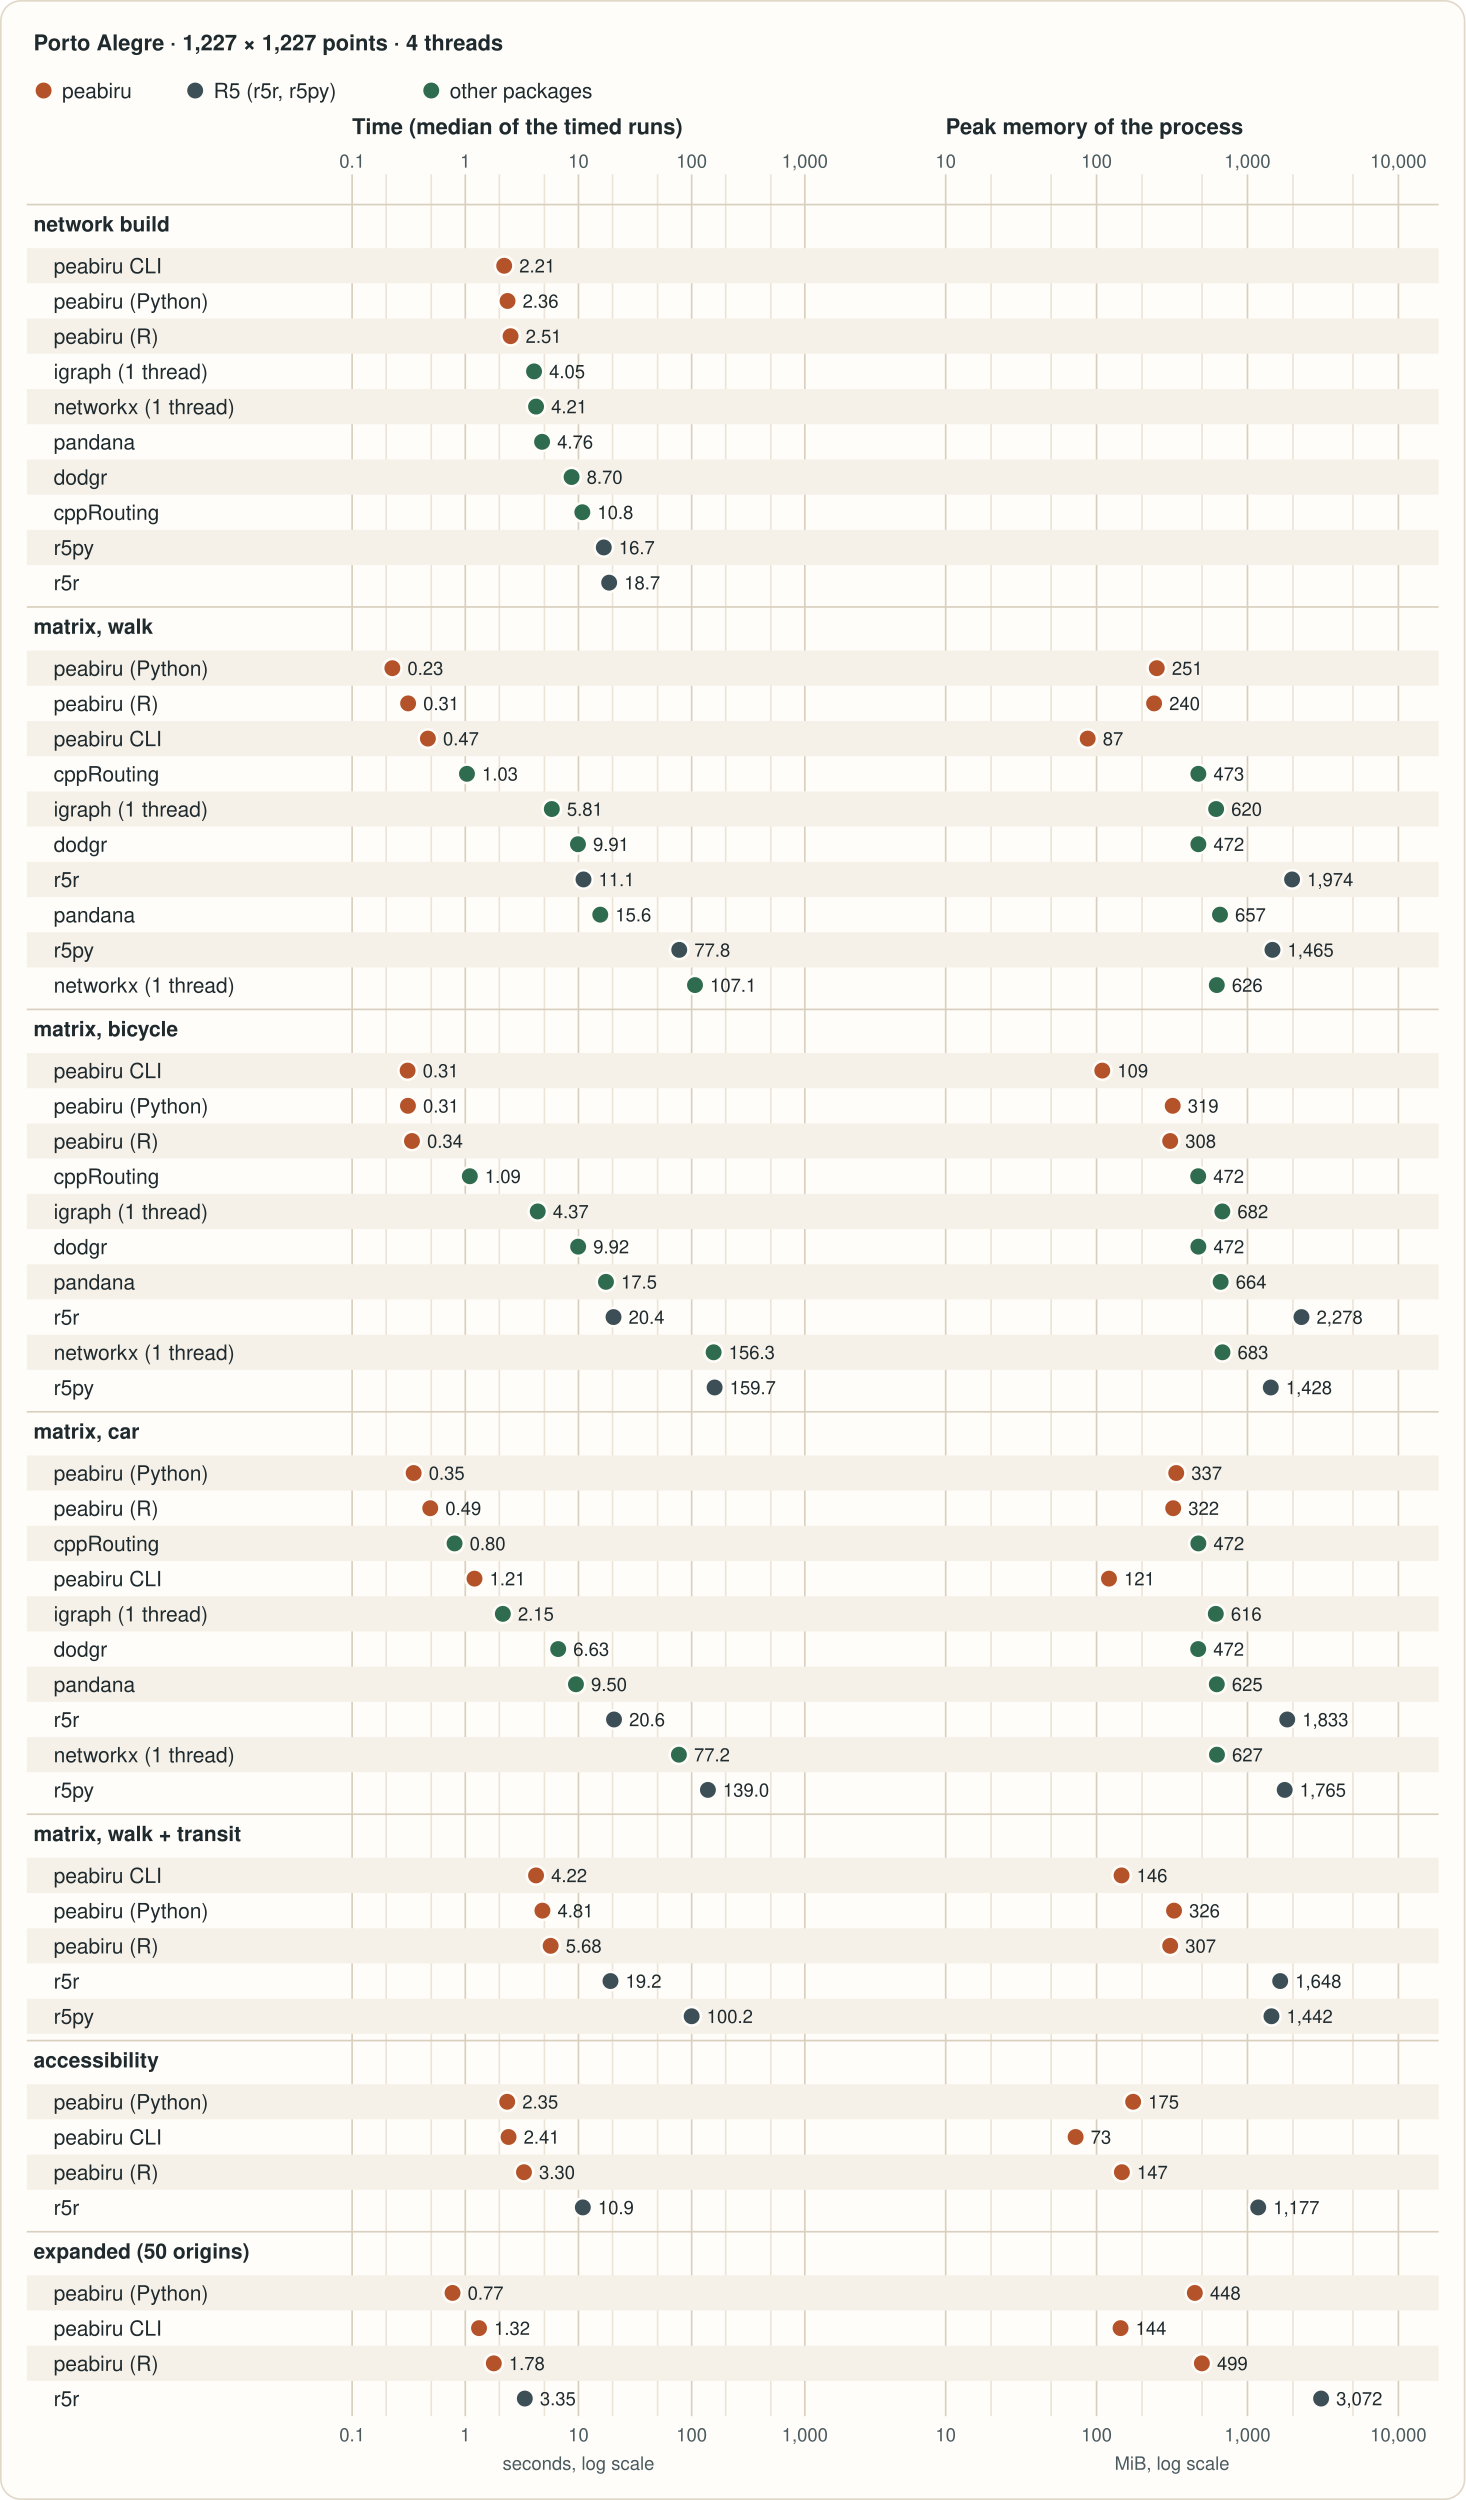
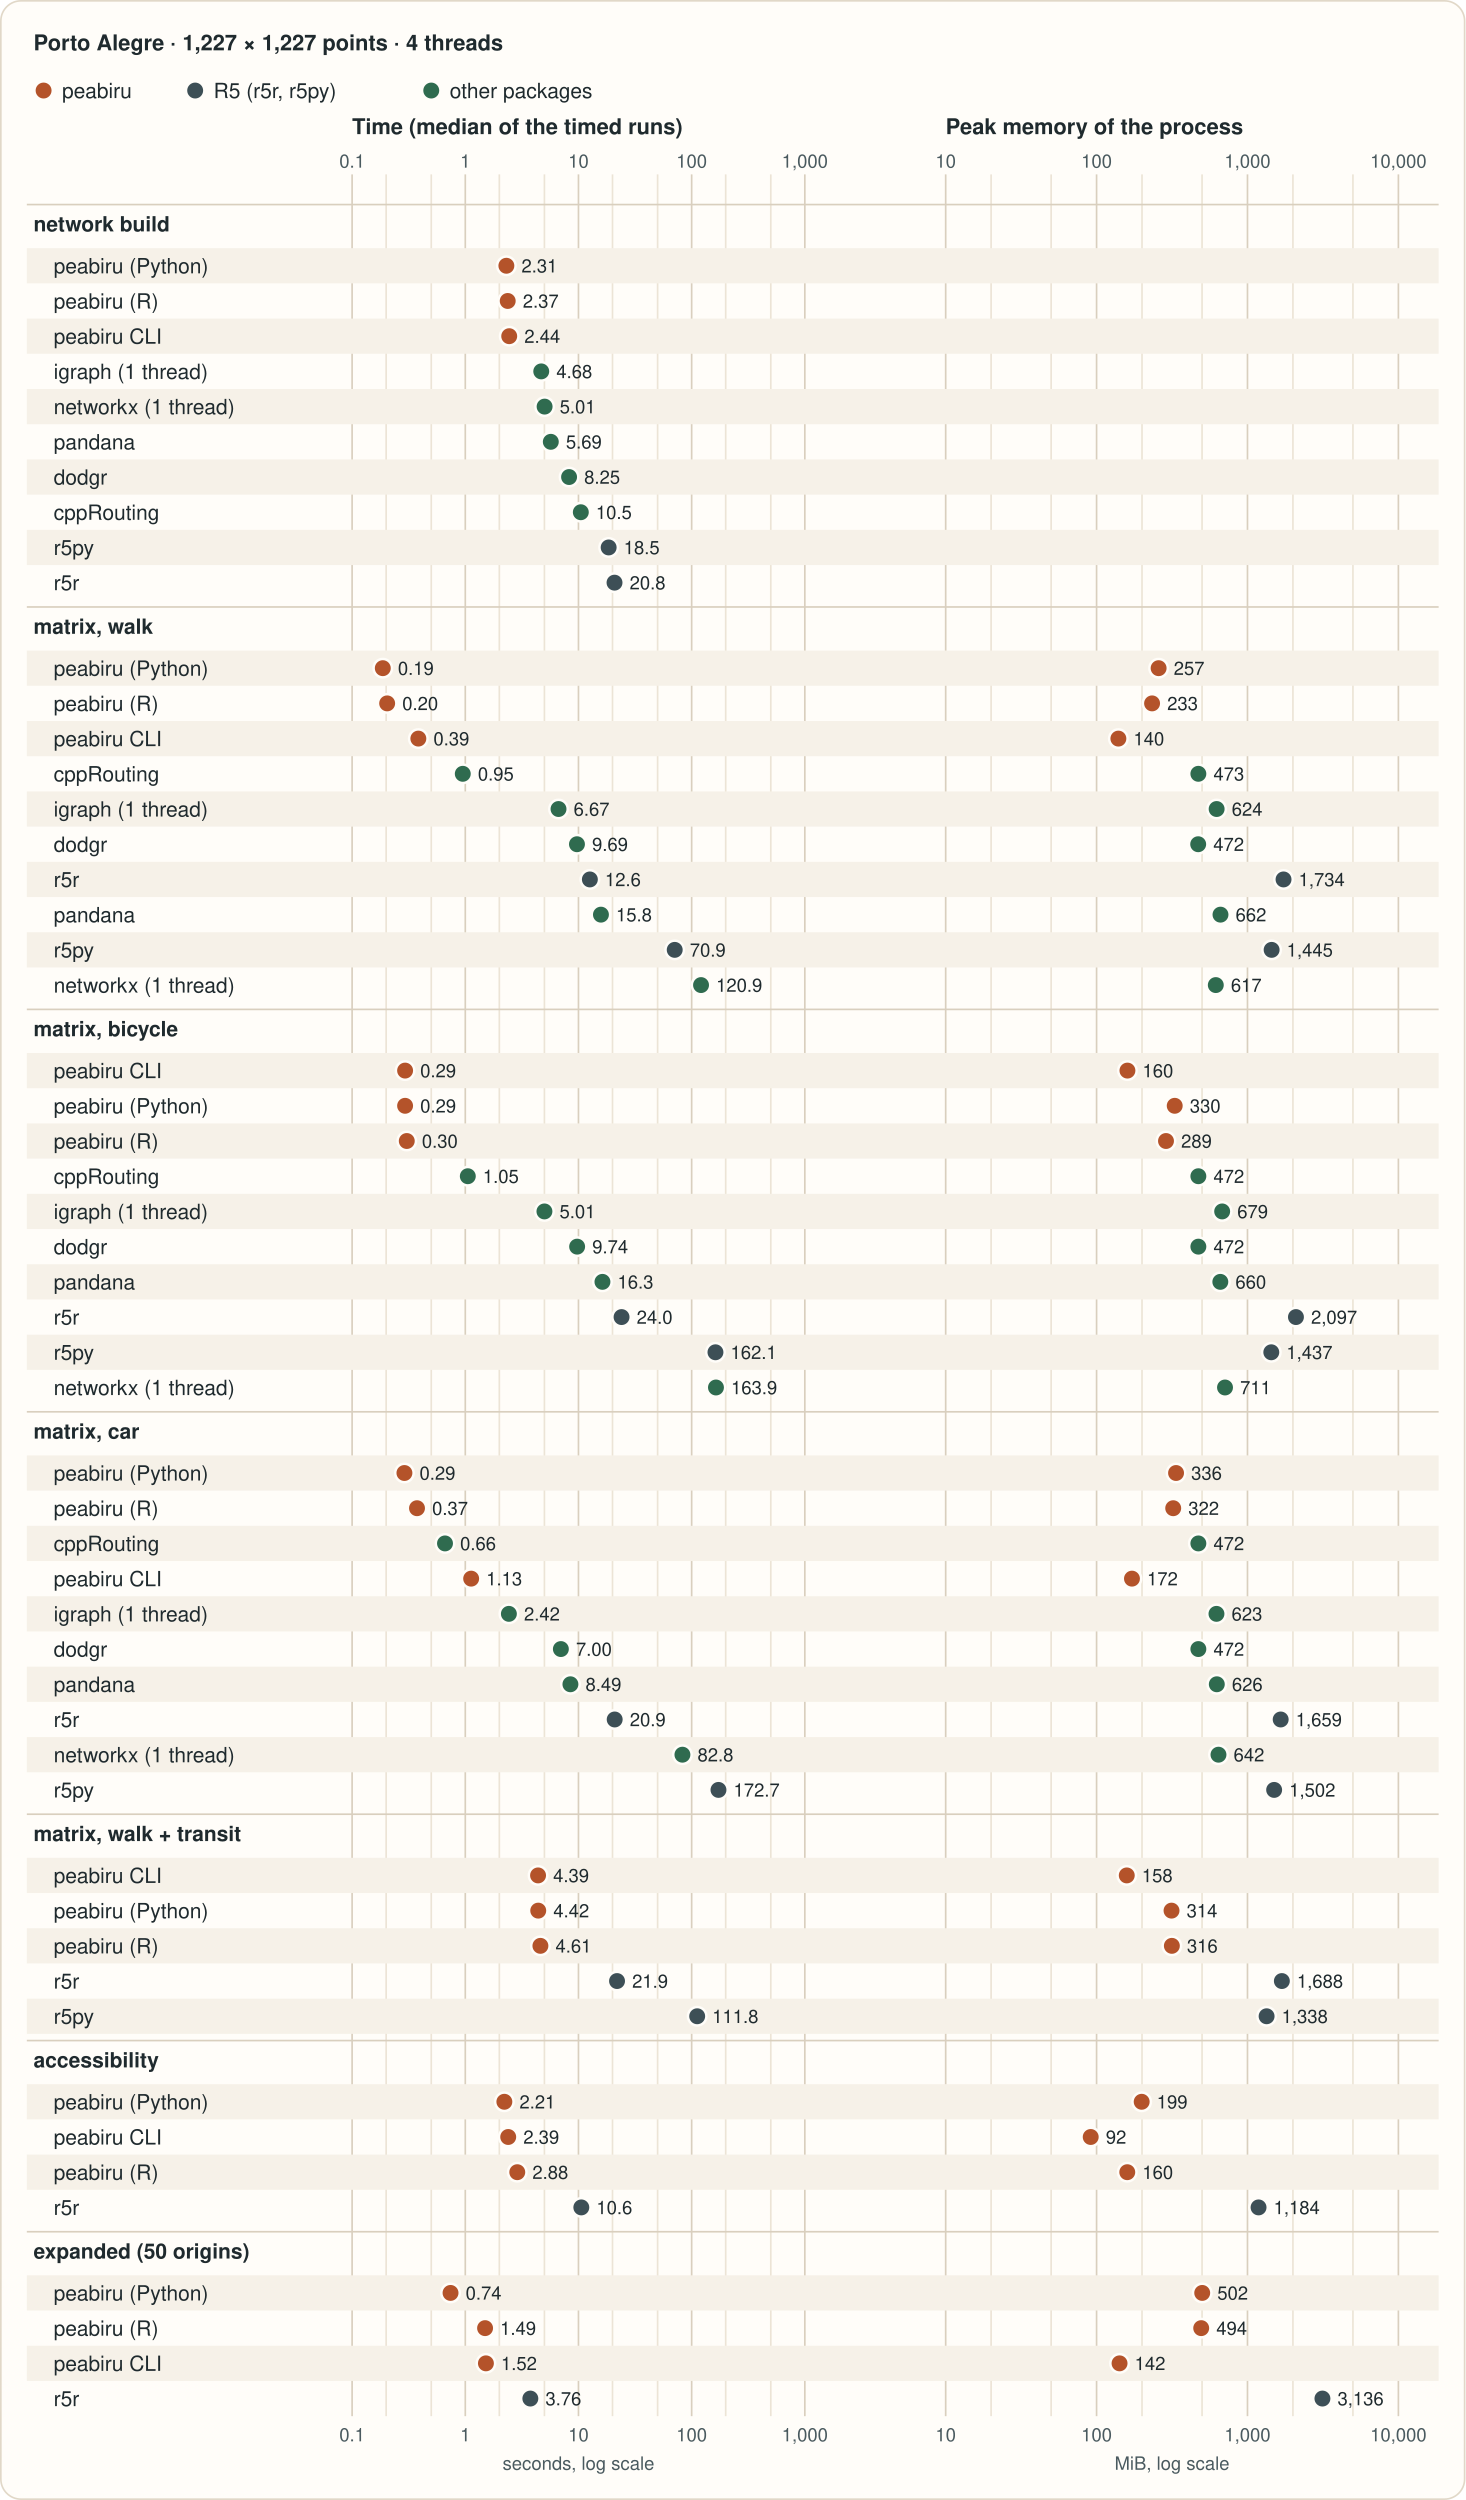
<svg xmlns="http://www.w3.org/2000/svg" viewBox="0 0 874 1491" width="874" height="1491" role="img" aria-labelledby="title desc">
  <style>
    .panel { fill: #fffdf9; stroke: #e1d8c8; }
    .t { font-family: 'Helvetica Neue', Helvetica, Arial, sans-serif; font-size: 13px; fill: #1f2a2e; }
    .s { font-size: 12.5px; }
    .xs { font-size: 11px; fill: #4a5a5f; }
    .v { fill: #1f2a2e; font-variant-numeric: tabular-nums; }
    .h { font-weight: 700; }
    .band { fill: #f6f1e8; }
    .sep { stroke: #d9cfbe; stroke-width: 1; }
    .grid { stroke: #d9cfbe; stroke-width: 1; }
    .grid2 { stroke: #ece4d6; stroke-width: 1; }
    circle { stroke: #fffdf9; stroke-width: 1.5; }
    .f-peabiru { fill: #b4532a; }
    .f-r5 { fill: #3d4f56; }
    .f-other { fill: #2f6b4f; }
    @media (prefers-color-scheme: dark) {
      .panel { fill: #1d2427; stroke: #34403f; }
      .t { fill: #ece6da; }
      .xs { fill: #a9b4b6; }
      .v { fill: #ece6da; }
      .band { fill: #222a2d; }
      .sep, .grid { stroke: #3e4a4c; }
      .grid2 { stroke: #2c3538; }
      circle { stroke: #1d2427; }
      .f-peabiru { fill: #e98a5c; }
      .f-r5 { fill: #c6d0d2; }
      .f-other { fill: #6fbf95; }
    }
  </style>
  <rect class="panel" x="0.5" y="0.5" width="873" height="1490" rx="12" />
  <text class="t h" x="20" y="30">Porto Alegre · 1,227 × 1,227 points · 4 threads</text>
  <circle class="f-peabiru" cx="26" cy="54" r="5.5" />
  <text class="t s" x="37" y="58.5">peabiru</text>
  <circle class="f-r5" cx="116.4" cy="54" r="5.5" />
  <text class="t s" x="127.4" y="58.5">R5 (r5r, r5py)</text>
  <circle class="f-other" cx="257.2" cy="54" r="5.5" />
  <text class="t s" x="268.2" y="58.5">other packages</text>
  <text class="t h" x="210" y="80">Time (median of the timed runs)</text>
  <line class="grid" x1="210.0" y1="104" x2="210.0" y2="1441" />
  <text class="t xs" x="210.0" y="100" text-anchor="middle">0.1</text>
  <text class="t xs" x="210.0" y="1456" text-anchor="middle">0.1</text>
  <line class="grid2" x1="230.3" y1="104" x2="230.3" y2="1441" />
  <line class="grid2" x1="257.2" y1="104" x2="257.2" y2="1441" />
  <line class="grid" x1="277.5" y1="104" x2="277.5" y2="1441" />
  <text class="t xs" x="277.5" y="100" text-anchor="middle">1</text>
  <text class="t xs" x="277.5" y="1456" text-anchor="middle">1</text>
  <line class="grid2" x1="297.8" y1="104" x2="297.8" y2="1441" />
  <line class="grid2" x1="324.7" y1="104" x2="324.7" y2="1441" />
  <line class="grid" x1="345.0" y1="104" x2="345.0" y2="1441" />
  <text class="t xs" x="345.0" y="100" text-anchor="middle">10</text>
  <text class="t xs" x="345.0" y="1456" text-anchor="middle">10</text>
  <line class="grid2" x1="365.3" y1="104" x2="365.3" y2="1441" />
  <line class="grid2" x1="392.2" y1="104" x2="392.2" y2="1441" />
  <line class="grid" x1="412.5" y1="104" x2="412.5" y2="1441" />
  <text class="t xs" x="412.5" y="100" text-anchor="middle">100</text>
  <text class="t xs" x="412.5" y="1456" text-anchor="middle">100</text>
  <line class="grid2" x1="432.8" y1="104" x2="432.8" y2="1441" />
  <line class="grid2" x1="459.7" y1="104" x2="459.7" y2="1441" />
  <line class="grid" x1="480.0" y1="104" x2="480.0" y2="1441" />
  <text class="t xs" x="480.0" y="100" text-anchor="middle">1,000</text>
  <text class="t xs" x="480.0" y="1456" text-anchor="middle">1,000</text>
  <text class="t xs" x="345.0" y="1473" text-anchor="middle">seconds, log scale</text>
  <text class="t h" x="564" y="80">Peak memory of the process</text>
  <line class="grid" x1="564.0" y1="104" x2="564.0" y2="1441" />
  <text class="t xs" x="564.0" y="100" text-anchor="middle">10</text>
  <text class="t xs" x="564.0" y="1456" text-anchor="middle">10</text>
  <line class="grid2" x1="591.1" y1="104" x2="591.1" y2="1441" />
  <line class="grid2" x1="626.9" y1="104" x2="626.9" y2="1441" />
  <line class="grid" x1="654.0" y1="104" x2="654.0" y2="1441" />
  <text class="t xs" x="654.0" y="100" text-anchor="middle">100</text>
  <text class="t xs" x="654.0" y="1456" text-anchor="middle">100</text>
  <line class="grid2" x1="681.1" y1="104" x2="681.1" y2="1441" />
  <line class="grid2" x1="716.9" y1="104" x2="716.9" y2="1441" />
  <line class="grid" x1="744.0" y1="104" x2="744.0" y2="1441" />
  <text class="t xs" x="744.0" y="100" text-anchor="middle">1,000</text>
  <text class="t xs" x="744.0" y="1456" text-anchor="middle">1,000</text>
  <line class="grid2" x1="771.1" y1="104" x2="771.1" y2="1441" />
  <line class="grid2" x1="806.9" y1="104" x2="806.9" y2="1441" />
  <line class="grid" x1="834.0" y1="104" x2="834.0" y2="1441" />
  <text class="t xs" x="834.0" y="100" text-anchor="middle">10,000</text>
  <text class="t xs" x="834.0" y="1456" text-anchor="middle">10,000</text>
  <text class="t xs" x="699.0" y="1473" text-anchor="middle">MiB, log scale</text>
  <text class="t h s" x="20" y="138">network build</text>
  <line class="sep" x1="16" y1="122" x2="858" y2="122" />
  <rect class="band" x="16" y="148" width="842" height="21" />
-   <text class="t s" x="32" y="163.0">peabiru CLI</text>
-   <circle class="f-peabiru" cx="300.7" cy="158.5" r="5.5" />
-   <text class="t xs v" x="309.7" y="162.5" text-anchor="start">2.21</text>
-   <text class="t s" x="32" y="184.0">peabiru (Python)</text>
-   <circle class="f-peabiru" cx="302.7" cy="179.5" r="5.5" />
-   <text class="t xs v" x="311.7" y="183.5" text-anchor="start">2.36</text>
+   <text class="t s" x="32" y="163.0">peabiru (Python)</text>
+   <circle class="f-peabiru" cx="302.0" cy="158.5" r="5.5" />
+   <text class="t xs v" x="311.0" y="162.5" text-anchor="start">2.31</text>
+   <text class="t s" x="32" y="184.0">peabiru (R)</text>
+   <circle class="f-peabiru" cx="302.8" cy="179.5" r="5.5" />
+   <text class="t xs v" x="311.8" y="183.5" text-anchor="start">2.37</text>
  <rect class="band" x="16" y="190" width="842" height="21" />
-   <text class="t s" x="32" y="205.0">peabiru (R)</text>
-   <circle class="f-peabiru" cx="304.5" cy="200.5" r="5.5" />
-   <text class="t xs v" x="313.5" y="204.5" text-anchor="start">2.51</text>
+   <text class="t s" x="32" y="205.0">peabiru CLI</text>
+   <circle class="f-peabiru" cx="303.7" cy="200.5" r="5.5" />
+   <text class="t xs v" x="312.7" y="204.5" text-anchor="start">2.44</text>
  <text class="t s" x="32" y="226.0">igraph (1 thread)</text>
-   <circle class="f-other" cx="318.5" cy="221.5" r="5.5" />
-   <text class="t xs v" x="327.5" y="225.5" text-anchor="start">4.05</text>
+   <circle class="f-other" cx="322.8" cy="221.5" r="5.5" />
+   <text class="t xs v" x="331.8" y="225.5" text-anchor="start">4.68</text>
  <rect class="band" x="16" y="232" width="842" height="21" />
  <text class="t s" x="32" y="247.0">networkx (1 thread)</text>
-   <circle class="f-other" cx="319.7" cy="242.5" r="5.5" />
-   <text class="t xs v" x="328.7" y="246.5" text-anchor="start">4.21</text>
+   <circle class="f-other" cx="324.8" cy="242.5" r="5.5" />
+   <text class="t xs v" x="333.8" y="246.5" text-anchor="start">5.01</text>
  <text class="t s" x="32" y="268.0">pandana</text>
-   <circle class="f-other" cx="323.3" cy="263.5" r="5.5" />
-   <text class="t xs v" x="332.3" y="267.5" text-anchor="start">4.76</text>
+   <circle class="f-other" cx="328.5" cy="263.5" r="5.5" />
+   <text class="t xs v" x="337.5" y="267.5" text-anchor="start">5.69</text>
  <rect class="band" x="16" y="274" width="842" height="21" />
  <text class="t s" x="32" y="289.0">dodgr</text>
-   <circle class="f-other" cx="340.9" cy="284.5" r="5.5" />
-   <text class="t xs v" x="349.9" y="288.5" text-anchor="start">8.70</text>
+   <circle class="f-other" cx="339.4" cy="284.5" r="5.5" />
+   <text class="t xs v" x="348.4" y="288.5" text-anchor="start">8.25</text>
  <text class="t s" x="32" y="310.0">cppRouting</text>
-   <circle class="f-other" cx="347.3" cy="305.5" r="5.5" />
-   <text class="t xs v" x="356.3" y="309.5" text-anchor="start">10.8</text>
+   <circle class="f-other" cx="346.4" cy="305.5" r="5.5" />
+   <text class="t xs v" x="355.4" y="309.5" text-anchor="start">10.5</text>
  <rect class="band" x="16" y="316" width="842" height="21" />
  <text class="t s" x="32" y="331.0">r5py</text>
-   <circle class="f-r5" cx="360.1" cy="326.5" r="5.5" />
-   <text class="t xs v" x="369.1" y="330.5" text-anchor="start">16.7</text>
+   <circle class="f-r5" cx="363.0" cy="326.5" r="5.5" />
+   <text class="t xs v" x="372.0" y="330.5" text-anchor="start">18.5</text>
  <text class="t s" x="32" y="352.0">r5r</text>
-   <circle class="f-r5" cx="363.3" cy="347.5" r="5.5" />
-   <text class="t xs v" x="372.3" y="351.5" text-anchor="start">18.7</text>
+   <circle class="f-r5" cx="366.5" cy="347.5" r="5.5" />
+   <text class="t xs v" x="375.5" y="351.5" text-anchor="start">20.8</text>
  <text class="t h s" x="20" y="378">matrix, walk</text>
  <line class="sep" x1="16" y1="362" x2="858" y2="362" />
  <rect class="band" x="16" y="388" width="842" height="21" />
  <text class="t s" x="32" y="403.0">peabiru (Python)</text>
-   <circle class="f-peabiru" cx="234.0" cy="398.5" r="5.5" />
-   <text class="t xs v" x="243.0" y="402.5" text-anchor="start">0.23</text>
-   <circle class="f-peabiru" cx="689.9" cy="398.5" r="5.5" />
-   <text class="t xs v" x="698.9" y="402.5" text-anchor="start">251</text>
+   <circle class="f-peabiru" cx="228.3" cy="398.5" r="5.5" />
+   <text class="t xs v" x="237.3" y="402.5" text-anchor="start">0.19</text>
+   <circle class="f-peabiru" cx="691.0" cy="398.5" r="5.5" />
+   <text class="t xs v" x="700.0" y="402.5" text-anchor="start">257</text>
  <text class="t s" x="32" y="424.0">peabiru (R)</text>
-   <circle class="f-peabiru" cx="243.4" cy="419.5" r="5.5" />
-   <text class="t xs v" x="252.4" y="423.5" text-anchor="start">0.31</text>
-   <circle class="f-peabiru" cx="688.3" cy="419.5" r="5.5" />
-   <text class="t xs v" x="697.3" y="423.5" text-anchor="start">240</text>
+   <circle class="f-peabiru" cx="230.9" cy="419.5" r="5.5" />
+   <text class="t xs v" x="239.9" y="423.5" text-anchor="start">0.20</text>
+   <circle class="f-peabiru" cx="687.1" cy="419.5" r="5.5" />
+   <text class="t xs v" x="696.1" y="423.5" text-anchor="start">233</text>
  <rect class="band" x="16" y="430" width="842" height="21" />
  <text class="t s" x="32" y="445.0">peabiru CLI</text>
-   <circle class="f-peabiru" cx="255.2" cy="440.5" r="5.5" />
-   <text class="t xs v" x="264.2" y="444.5" text-anchor="start">0.47</text>
-   <circle class="f-peabiru" cx="648.7" cy="440.5" r="5.5" />
-   <text class="t xs v" x="657.7" y="444.5" text-anchor="start">87</text>
+   <circle class="f-peabiru" cx="249.5" cy="440.5" r="5.5" />
+   <text class="t xs v" x="258.5" y="444.5" text-anchor="start">0.39</text>
+   <circle class="f-peabiru" cx="667.0" cy="440.5" r="5.5" />
+   <text class="t xs v" x="676.0" y="444.5" text-anchor="start">140</text>
  <text class="t s" x="32" y="466.0">cppRouting</text>
-   <circle class="f-other" cx="278.5" cy="461.5" r="5.5" />
-   <text class="t xs v" x="287.5" y="465.5" text-anchor="start">1.03</text>
+   <circle class="f-other" cx="276.0" cy="461.5" r="5.5" />
+   <text class="t xs v" x="285.0" y="465.5" text-anchor="start">0.95</text>
  <circle class="f-other" cx="714.7" cy="461.5" r="5.5" />
  <text class="t xs v" x="723.7" y="465.5" text-anchor="start">473</text>
  <rect class="band" x="16" y="472" width="842" height="21" />
  <text class="t s" x="32" y="487.0">igraph (1 thread)</text>
-   <circle class="f-other" cx="329.1" cy="482.5" r="5.5" />
-   <text class="t xs v" x="338.1" y="486.5" text-anchor="start">5.81</text>
-   <circle class="f-other" cx="725.3" cy="482.5" r="5.5" />
-   <text class="t xs v" x="734.3" y="486.5" text-anchor="start">620</text>
+   <circle class="f-other" cx="333.1" cy="482.5" r="5.5" />
+   <text class="t xs v" x="342.1" y="486.5" text-anchor="start">6.67</text>
+   <circle class="f-other" cx="725.6" cy="482.5" r="5.5" />
+   <text class="t xs v" x="734.6" y="486.5" text-anchor="start">624</text>
  <text class="t s" x="32" y="508.0">dodgr</text>
-   <circle class="f-other" cx="344.7" cy="503.5" r="5.5" />
-   <text class="t xs v" x="353.7" y="507.5" text-anchor="start">9.91</text>
-   <circle class="f-other" cx="714.7" cy="503.5" r="5.5" />
-   <text class="t xs v" x="723.7" y="507.5" text-anchor="start">472</text>
+   <circle class="f-other" cx="344.1" cy="503.5" r="5.5" />
+   <text class="t xs v" x="353.1" y="507.5" text-anchor="start">9.69</text>
+   <circle class="f-other" cx="714.6" cy="503.5" r="5.5" />
+   <text class="t xs v" x="723.6" y="507.5" text-anchor="start">472</text>
  <rect class="band" x="16" y="514" width="842" height="21" />
  <text class="t s" x="32" y="529.0">r5r</text>
-   <circle class="f-r5" cx="348.0" cy="524.5" r="5.5" />
-   <text class="t xs v" x="357.0" y="528.5" text-anchor="start">11.1</text>
-   <circle class="f-r5" cx="770.6" cy="524.5" r="5.5" />
-   <text class="t xs v" x="779.6" y="528.5" text-anchor="start">1,974</text>
+   <circle class="f-r5" cx="351.8" cy="524.5" r="5.5" />
+   <text class="t xs v" x="360.8" y="528.5" text-anchor="start">12.6</text>
+   <circle class="f-r5" cx="765.5" cy="524.5" r="5.5" />
+   <text class="t xs v" x="774.5" y="528.5" text-anchor="start">1,734</text>
  <text class="t s" x="32" y="550.0">pandana</text>
-   <circle class="f-other" cx="358.0" cy="545.5" r="5.5" />
-   <text class="t xs v" x="367.0" y="549.5" text-anchor="start">15.6</text>
-   <circle class="f-other" cx="727.6" cy="545.5" r="5.5" />
-   <text class="t xs v" x="736.6" y="549.5" text-anchor="start">657</text>
+   <circle class="f-other" cx="358.4" cy="545.5" r="5.5" />
+   <text class="t xs v" x="367.4" y="549.5" text-anchor="start">15.8</text>
+   <circle class="f-other" cx="727.9" cy="545.5" r="5.5" />
+   <text class="t xs v" x="736.9" y="549.5" text-anchor="start">662</text>
  <rect class="band" x="16" y="556" width="842" height="21" />
  <text class="t s" x="32" y="571.0">r5py</text>
-   <circle class="f-r5" cx="405.1" cy="566.5" r="5.5" />
-   <text class="t xs v" x="414.1" y="570.5" text-anchor="start">77.8</text>
-   <circle class="f-r5" cx="758.9" cy="566.5" r="5.5" />
-   <text class="t xs v" x="767.9" y="570.5" text-anchor="start">1,465</text>
+   <circle class="f-r5" cx="402.4" cy="566.5" r="5.5" />
+   <text class="t xs v" x="411.4" y="570.5" text-anchor="start">70.9</text>
+   <circle class="f-r5" cx="758.4" cy="566.5" r="5.5" />
+   <text class="t xs v" x="767.4" y="570.5" text-anchor="start">1,445</text>
  <text class="t s" x="32" y="592.0">networkx (1 thread)</text>
-   <circle class="f-other" cx="414.5" cy="587.5" r="5.5" />
-   <text class="t xs v" x="423.5" y="591.5" text-anchor="start">107.1</text>
-   <circle class="f-other" cx="725.7" cy="587.5" r="5.5" />
-   <text class="t xs v" x="734.7" y="591.5" text-anchor="start">626</text>
+   <circle class="f-other" cx="418.1" cy="587.5" r="5.5" />
+   <text class="t xs v" x="427.1" y="591.5" text-anchor="start">120.9</text>
+   <circle class="f-other" cx="725.1" cy="587.5" r="5.5" />
+   <text class="t xs v" x="734.1" y="591.5" text-anchor="start">617</text>
  <text class="t h s" x="20" y="618">matrix, bicycle</text>
  <line class="sep" x1="16" y1="602" x2="858" y2="602" />
  <rect class="band" x="16" y="628" width="842" height="21" />
  <text class="t s" x="32" y="643.0">peabiru CLI</text>
-   <circle class="f-peabiru" cx="243.1" cy="638.5" r="5.5" />
-   <text class="t xs v" x="252.1" y="642.5" text-anchor="start">0.31</text>
-   <circle class="f-peabiru" cx="657.4" cy="638.5" r="5.5" />
-   <text class="t xs v" x="666.4" y="642.5" text-anchor="start">109</text>
+   <circle class="f-peabiru" cx="241.6" cy="638.5" r="5.5" />
+   <text class="t xs v" x="250.6" y="642.5" text-anchor="start">0.29</text>
+   <circle class="f-peabiru" cx="672.4" cy="638.5" r="5.5" />
+   <text class="t xs v" x="681.4" y="642.5" text-anchor="start">160</text>
  <text class="t s" x="32" y="664.0">peabiru (Python)</text>
-   <circle class="f-peabiru" cx="243.3" cy="659.5" r="5.5" />
-   <text class="t xs v" x="252.3" y="663.5" text-anchor="start">0.31</text>
-   <circle class="f-peabiru" cx="699.4" cy="659.5" r="5.5" />
-   <text class="t xs v" x="708.4" y="663.5" text-anchor="start">319</text>
+   <circle class="f-peabiru" cx="241.6" cy="659.5" r="5.5" />
+   <text class="t xs v" x="250.6" y="663.5" text-anchor="start">0.29</text>
+   <circle class="f-peabiru" cx="700.6" cy="659.5" r="5.5" />
+   <text class="t xs v" x="709.6" y="663.5" text-anchor="start">330</text>
  <rect class="band" x="16" y="670" width="842" height="21" />
  <text class="t s" x="32" y="685.0">peabiru (R)</text>
-   <circle class="f-peabiru" cx="245.7" cy="680.5" r="5.5" />
-   <text class="t xs v" x="254.7" y="684.5" text-anchor="start">0.34</text>
-   <circle class="f-peabiru" cx="697.9" cy="680.5" r="5.5" />
-   <text class="t xs v" x="706.9" y="684.5" text-anchor="start">308</text>
+   <circle class="f-peabiru" cx="242.6" cy="680.5" r="5.5" />
+   <text class="t xs v" x="251.6" y="684.5" text-anchor="start">0.30</text>
+   <circle class="f-peabiru" cx="695.4" cy="680.5" r="5.5" />
+   <text class="t xs v" x="704.4" y="684.5" text-anchor="start">289</text>
  <text class="t s" x="32" y="706.0">cppRouting</text>
-   <circle class="f-other" cx="280.2" cy="701.5" r="5.5" />
-   <text class="t xs v" x="289.2" y="705.5" text-anchor="start">1.09</text>
-   <circle class="f-other" cx="714.6" cy="701.5" r="5.5" />
-   <text class="t xs v" x="723.6" y="705.5" text-anchor="start">472</text>
+   <circle class="f-other" cx="279.0" cy="701.5" r="5.5" />
+   <text class="t xs v" x="288.0" y="705.5" text-anchor="start">1.05</text>
+   <circle class="f-other" cx="714.7" cy="701.5" r="5.5" />
+   <text class="t xs v" x="723.7" y="705.5" text-anchor="start">472</text>
  <rect class="band" x="16" y="712" width="842" height="21" />
  <text class="t s" x="32" y="727.0">igraph (1 thread)</text>
-   <circle class="f-other" cx="320.7" cy="722.5" r="5.5" />
-   <text class="t xs v" x="329.7" y="726.5" text-anchor="start">4.37</text>
-   <circle class="f-other" cx="729.0" cy="722.5" r="5.5" />
-   <text class="t xs v" x="738.0" y="726.5" text-anchor="start">682</text>
+   <circle class="f-other" cx="324.7" cy="722.5" r="5.5" />
+   <text class="t xs v" x="333.7" y="726.5" text-anchor="start">5.01</text>
+   <circle class="f-other" cx="728.9" cy="722.5" r="5.5" />
+   <text class="t xs v" x="737.9" y="726.5" text-anchor="start">679</text>
  <text class="t s" x="32" y="748.0">dodgr</text>
-   <circle class="f-other" cx="344.8" cy="743.5" r="5.5" />
-   <text class="t xs v" x="353.8" y="747.5" text-anchor="start">9.92</text>
+   <circle class="f-other" cx="344.2" cy="743.5" r="5.5" />
+   <text class="t xs v" x="353.2" y="747.5" text-anchor="start">9.74</text>
  <circle class="f-other" cx="714.7" cy="743.5" r="5.5" />
  <text class="t xs v" x="723.7" y="747.5" text-anchor="start">472</text>
  <rect class="band" x="16" y="754" width="842" height="21" />
  <text class="t s" x="32" y="769.0">pandana</text>
-   <circle class="f-other" cx="361.4" cy="764.5" r="5.5" />
-   <text class="t xs v" x="370.4" y="768.5" text-anchor="start">17.5</text>
-   <circle class="f-other" cx="728.0" cy="764.5" r="5.5" />
-   <text class="t xs v" x="737.0" y="768.5" text-anchor="start">664</text>
+   <circle class="f-other" cx="359.3" cy="764.5" r="5.5" />
+   <text class="t xs v" x="368.3" y="768.5" text-anchor="start">16.3</text>
+   <circle class="f-other" cx="727.8" cy="764.5" r="5.5" />
+   <text class="t xs v" x="736.8" y="768.5" text-anchor="start">660</text>
  <text class="t s" x="32" y="790.0">r5r</text>
-   <circle class="f-r5" cx="365.9" cy="785.5" r="5.5" />
-   <text class="t xs v" x="374.9" y="789.5" text-anchor="start">20.4</text>
-   <circle class="f-r5" cx="776.2" cy="785.5" r="5.5" />
-   <text class="t xs v" x="785.2" y="789.5" text-anchor="start">2,278</text>
+   <circle class="f-r5" cx="370.7" cy="785.5" r="5.5" />
+   <text class="t xs v" x="379.7" y="789.5" text-anchor="start">24.0</text>
+   <circle class="f-r5" cx="772.9" cy="785.5" r="5.5" />
+   <text class="t xs v" x="781.9" y="789.5" text-anchor="start">2,097</text>
  <rect class="band" x="16" y="796" width="842" height="21" />
-   <text class="t s" x="32" y="811.0">networkx (1 thread)</text>
-   <circle class="f-other" cx="425.6" cy="806.5" r="5.5" />
-   <text class="t xs v" x="434.6" y="810.5" text-anchor="start">156.3</text>
-   <circle class="f-other" cx="729.1" cy="806.5" r="5.5" />
-   <text class="t xs v" x="738.1" y="810.5" text-anchor="start">683</text>
-   <text class="t s" x="32" y="832.0">r5py</text>
-   <circle class="f-r5" cx="426.2" cy="827.5" r="5.5" />
-   <text class="t xs v" x="435.2" y="831.5" text-anchor="start">159.7</text>
-   <circle class="f-r5" cx="757.9" cy="827.5" r="5.5" />
-   <text class="t xs v" x="766.9" y="831.5" text-anchor="start">1,428</text>
+   <text class="t s" x="32" y="811.0">r5py</text>
+   <circle class="f-r5" cx="426.7" cy="806.5" r="5.5" />
+   <text class="t xs v" x="435.7" y="810.5" text-anchor="start">162.1</text>
+   <circle class="f-r5" cx="758.2" cy="806.5" r="5.5" />
+   <text class="t xs v" x="767.2" y="810.5" text-anchor="start">1,437</text>
+   <text class="t s" x="32" y="832.0">networkx (1 thread)</text>
+   <circle class="f-other" cx="427.0" cy="827.5" r="5.5" />
+   <text class="t xs v" x="436.0" y="831.5" text-anchor="start">163.9</text>
+   <circle class="f-other" cx="730.6" cy="827.5" r="5.5" />
+   <text class="t xs v" x="739.6" y="831.5" text-anchor="start">711</text>
  <text class="t h s" x="20" y="858">matrix, car</text>
  <line class="sep" x1="16" y1="842" x2="858" y2="842" />
  <rect class="band" x="16" y="868" width="842" height="21" />
  <text class="t s" x="32" y="883.0">peabiru (Python)</text>
-   <circle class="f-peabiru" cx="246.7" cy="878.5" r="5.5" />
-   <text class="t xs v" x="255.7" y="882.5" text-anchor="start">0.35</text>
-   <circle class="f-peabiru" cx="701.5" cy="878.5" r="5.5" />
-   <text class="t xs v" x="710.5" y="882.5" text-anchor="start">337</text>
+   <circle class="f-peabiru" cx="241.2" cy="878.5" r="5.5" />
+   <text class="t xs v" x="250.2" y="882.5" text-anchor="start">0.29</text>
+   <circle class="f-peabiru" cx="701.4" cy="878.5" r="5.5" />
+   <text class="t xs v" x="710.4" y="882.5" text-anchor="start">336</text>
  <text class="t s" x="32" y="904.0">peabiru (R)</text>
-   <circle class="f-peabiru" cx="256.6" cy="899.5" r="5.5" />
-   <text class="t xs v" x="265.6" y="903.5" text-anchor="start">0.49</text>
+   <circle class="f-peabiru" cx="248.7" cy="899.5" r="5.5" />
+   <text class="t xs v" x="257.7" y="903.5" text-anchor="start">0.37</text>
  <circle class="f-peabiru" cx="699.7" cy="899.5" r="5.5" />
  <text class="t xs v" x="708.7" y="903.5" text-anchor="start">322</text>
  <rect class="band" x="16" y="910" width="842" height="21" />
  <text class="t s" x="32" y="925.0">cppRouting</text>
-   <circle class="f-other" cx="271.1" cy="920.5" r="5.5" />
-   <text class="t xs v" x="280.1" y="924.5" text-anchor="start">0.80</text>
+   <circle class="f-other" cx="265.4" cy="920.5" r="5.5" />
+   <text class="t xs v" x="274.4" y="924.5" text-anchor="start">0.66</text>
  <circle class="f-other" cx="714.7" cy="920.5" r="5.5" />
  <text class="t xs v" x="723.7" y="924.5" text-anchor="start">472</text>
  <text class="t s" x="32" y="946.0">peabiru CLI</text>
-   <circle class="f-peabiru" cx="283.0" cy="941.5" r="5.5" />
-   <text class="t xs v" x="292.0" y="945.5" text-anchor="start">1.21</text>
-   <circle class="f-peabiru" cx="661.4" cy="941.5" r="5.5" />
-   <text class="t xs v" x="670.4" y="945.5" text-anchor="start">121</text>
+   <circle class="f-peabiru" cx="281.0" cy="941.5" r="5.5" />
+   <text class="t xs v" x="290.0" y="945.5" text-anchor="start">1.13</text>
+   <circle class="f-peabiru" cx="675.1" cy="941.5" r="5.5" />
+   <text class="t xs v" x="684.1" y="945.5" text-anchor="start">172</text>
  <rect class="band" x="16" y="952" width="842" height="21" />
  <text class="t s" x="32" y="967.0">igraph (1 thread)</text>
-   <circle class="f-other" cx="299.9" cy="962.5" r="5.5" />
-   <text class="t xs v" x="308.9" y="966.5" text-anchor="start">2.15</text>
-   <circle class="f-other" cx="725.1" cy="962.5" r="5.5" />
-   <text class="t xs v" x="734.1" y="966.5" text-anchor="start">616</text>
+   <circle class="f-other" cx="303.5" cy="962.5" r="5.5" />
+   <text class="t xs v" x="312.5" y="966.5" text-anchor="start">2.42</text>
+   <circle class="f-other" cx="725.5" cy="962.5" r="5.5" />
+   <text class="t xs v" x="734.5" y="966.5" text-anchor="start">623</text>
  <text class="t s" x="32" y="988.0">dodgr</text>
-   <circle class="f-other" cx="332.9" cy="983.5" r="5.5" />
-   <text class="t xs v" x="341.9" y="987.5" text-anchor="start">6.63</text>
-   <circle class="f-other" cx="714.6" cy="983.5" r="5.5" />
-   <text class="t xs v" x="723.6" y="987.5" text-anchor="start">472</text>
+   <circle class="f-other" cx="334.5" cy="983.5" r="5.5" />
+   <text class="t xs v" x="343.5" y="987.5" text-anchor="start">7.00</text>
+   <circle class="f-other" cx="714.7" cy="983.5" r="5.5" />
+   <text class="t xs v" x="723.7" y="987.5" text-anchor="start">472</text>
  <rect class="band" x="16" y="994" width="842" height="21" />
  <text class="t s" x="32" y="1009.0">pandana</text>
-   <circle class="f-other" cx="343.5" cy="1004.5" r="5.5" />
-   <text class="t xs v" x="352.5" y="1008.5" text-anchor="start">9.50</text>
+   <circle class="f-other" cx="340.2" cy="1004.5" r="5.5" />
+   <text class="t xs v" x="349.2" y="1008.5" text-anchor="start">8.49</text>
  <circle class="f-other" cx="725.7" cy="1004.5" r="5.5" />
-   <text class="t xs v" x="734.7" y="1008.5" text-anchor="start">625</text>
+   <text class="t xs v" x="734.7" y="1008.5" text-anchor="start">626</text>
  <text class="t s" x="32" y="1030.0">r5r</text>
-   <circle class="f-r5" cx="366.2" cy="1025.5" r="5.5" />
-   <text class="t xs v" x="375.2" y="1029.5" text-anchor="start">20.6</text>
-   <circle class="f-r5" cx="767.7" cy="1025.5" r="5.5" />
-   <text class="t xs v" x="776.7" y="1029.5" text-anchor="start">1,833</text>
+   <circle class="f-r5" cx="366.6" cy="1025.5" r="5.5" />
+   <text class="t xs v" x="375.6" y="1029.5" text-anchor="start">20.9</text>
+   <circle class="f-r5" cx="763.8" cy="1025.5" r="5.5" />
+   <text class="t xs v" x="772.8" y="1029.5" text-anchor="start">1,659</text>
  <rect class="band" x="16" y="1036" width="842" height="21" />
  <text class="t s" x="32" y="1051.0">networkx (1 thread)</text>
-   <circle class="f-other" cx="404.9" cy="1046.5" r="5.5" />
-   <text class="t xs v" x="413.9" y="1050.5" text-anchor="start">77.2</text>
-   <circle class="f-other" cx="725.8" cy="1046.5" r="5.5" />
-   <text class="t xs v" x="734.8" y="1050.5" text-anchor="start">627</text>
+   <circle class="f-other" cx="407.0" cy="1046.5" r="5.5" />
+   <text class="t xs v" x="416.0" y="1050.5" text-anchor="start">82.8</text>
+   <circle class="f-other" cx="726.7" cy="1046.5" r="5.5" />
+   <text class="t xs v" x="735.7" y="1050.5" text-anchor="start">642</text>
  <text class="t s" x="32" y="1072.0">r5py</text>
-   <circle class="f-r5" cx="422.2" cy="1067.5" r="5.5" />
-   <text class="t xs v" x="431.2" y="1071.5" text-anchor="start">139.0</text>
-   <circle class="f-r5" cx="766.2" cy="1067.5" r="5.5" />
-   <text class="t xs v" x="775.2" y="1071.5" text-anchor="start">1,765</text>
+   <circle class="f-r5" cx="428.5" cy="1067.5" r="5.5" />
+   <text class="t xs v" x="437.5" y="1071.5" text-anchor="start">172.7</text>
+   <circle class="f-r5" cx="759.9" cy="1067.5" r="5.5" />
+   <text class="t xs v" x="768.9" y="1071.5" text-anchor="start">1,502</text>
  <text class="t h s" x="20" y="1098">matrix, walk + transit</text>
  <line class="sep" x1="16" y1="1082" x2="858" y2="1082" />
  <rect class="band" x="16" y="1108" width="842" height="21" />
  <text class="t s" x="32" y="1123.0">peabiru CLI</text>
-   <circle class="f-peabiru" cx="319.7" cy="1118.5" r="5.5" />
-   <text class="t xs v" x="328.7" y="1122.5" text-anchor="start">4.22</text>
-   <circle class="f-peabiru" cx="668.9" cy="1118.5" r="5.5" />
-   <text class="t xs v" x="677.9" y="1122.5" text-anchor="start">146</text>
+   <circle class="f-peabiru" cx="320.9" cy="1118.5" r="5.5" />
+   <text class="t xs v" x="329.9" y="1122.5" text-anchor="start">4.39</text>
+   <circle class="f-peabiru" cx="672.0" cy="1118.5" r="5.5" />
+   <text class="t xs v" x="681.0" y="1122.5" text-anchor="start">158</text>
  <text class="t s" x="32" y="1144.0">peabiru (Python)</text>
-   <circle class="f-peabiru" cx="323.5" cy="1139.5" r="5.5" />
-   <text class="t xs v" x="332.5" y="1143.5" text-anchor="start">4.81</text>
-   <circle class="f-peabiru" cx="700.2" cy="1139.5" r="5.5" />
-   <text class="t xs v" x="709.2" y="1143.5" text-anchor="start">326</text>
+   <circle class="f-peabiru" cx="321.0" cy="1139.5" r="5.5" />
+   <text class="t xs v" x="330.0" y="1143.5" text-anchor="start">4.42</text>
+   <circle class="f-peabiru" cx="698.7" cy="1139.5" r="5.5" />
+   <text class="t xs v" x="707.7" y="1143.5" text-anchor="start">314</text>
  <rect class="band" x="16" y="1150" width="842" height="21" />
  <text class="t s" x="32" y="1165.0">peabiru (R)</text>
-   <circle class="f-peabiru" cx="328.4" cy="1160.5" r="5.5" />
-   <text class="t xs v" x="337.4" y="1164.5" text-anchor="start">5.68</text>
-   <circle class="f-peabiru" cx="697.9" cy="1160.5" r="5.5" />
-   <text class="t xs v" x="706.9" y="1164.5" text-anchor="start">307</text>
+   <circle class="f-peabiru" cx="322.3" cy="1160.5" r="5.5" />
+   <text class="t xs v" x="331.3" y="1164.5" text-anchor="start">4.61</text>
+   <circle class="f-peabiru" cx="698.9" cy="1160.5" r="5.5" />
+   <text class="t xs v" x="707.9" y="1164.5" text-anchor="start">316</text>
  <text class="t s" x="32" y="1186.0">r5r</text>
-   <circle class="f-r5" cx="364.1" cy="1181.5" r="5.5" />
-   <text class="t xs v" x="373.1" y="1185.5" text-anchor="start">19.2</text>
-   <circle class="f-r5" cx="763.5" cy="1181.5" r="5.5" />
-   <text class="t xs v" x="772.5" y="1185.5" text-anchor="start">1,648</text>
+   <circle class="f-r5" cx="368.0" cy="1181.5" r="5.5" />
+   <text class="t xs v" x="377.0" y="1185.5" text-anchor="start">21.9</text>
+   <circle class="f-r5" cx="764.5" cy="1181.5" r="5.5" />
+   <text class="t xs v" x="773.5" y="1185.5" text-anchor="start">1,688</text>
  <rect class="band" x="16" y="1192" width="842" height="21" />
  <text class="t s" x="32" y="1207.0">r5py</text>
-   <circle class="f-r5" cx="412.5" cy="1202.5" r="5.5" />
-   <text class="t xs v" x="421.5" y="1206.5" text-anchor="start">100.2</text>
-   <circle class="f-r5" cx="758.3" cy="1202.5" r="5.5" />
-   <text class="t xs v" x="767.3" y="1206.5" text-anchor="start">1,442</text>
+   <circle class="f-r5" cx="415.8" cy="1202.5" r="5.5" />
+   <text class="t xs v" x="424.8" y="1206.5" text-anchor="start">111.8</text>
+   <circle class="f-r5" cx="755.4" cy="1202.5" r="5.5" />
+   <text class="t xs v" x="764.4" y="1206.5" text-anchor="start">1,338</text>
  <text class="t h s" x="20" y="1233">accessibility</text>
  <line class="sep" x1="16" y1="1217" x2="858" y2="1217" />
  <rect class="band" x="16" y="1243" width="842" height="21" />
  <text class="t s" x="32" y="1258.0">peabiru (Python)</text>
-   <circle class="f-peabiru" cx="302.5" cy="1253.5" r="5.5" />
-   <text class="t xs v" x="311.5" y="1257.5" text-anchor="start">2.35</text>
-   <circle class="f-peabiru" cx="675.8" cy="1253.5" r="5.5" />
-   <text class="t xs v" x="684.8" y="1257.5" text-anchor="start">175</text>
+   <circle class="f-peabiru" cx="300.8" cy="1253.5" r="5.5" />
+   <text class="t xs v" x="309.8" y="1257.5" text-anchor="start">2.21</text>
+   <circle class="f-peabiru" cx="680.9" cy="1253.5" r="5.5" />
+   <text class="t xs v" x="689.9" y="1257.5" text-anchor="start">199</text>
  <text class="t s" x="32" y="1279.0">peabiru CLI</text>
-   <circle class="f-peabiru" cx="303.3" cy="1274.5" r="5.5" />
-   <text class="t xs v" x="312.3" y="1278.5" text-anchor="start">2.41</text>
-   <circle class="f-peabiru" cx="641.5" cy="1274.5" r="5.5" />
-   <text class="t xs v" x="650.5" y="1278.5" text-anchor="start">73</text>
+   <circle class="f-peabiru" cx="303.1" cy="1274.5" r="5.5" />
+   <text class="t xs v" x="312.1" y="1278.5" text-anchor="start">2.39</text>
+   <circle class="f-peabiru" cx="650.5" cy="1274.5" r="5.5" />
+   <text class="t xs v" x="659.5" y="1278.5" text-anchor="start">92</text>
  <rect class="band" x="16" y="1285" width="842" height="21" />
  <text class="t s" x="32" y="1300.0">peabiru (R)</text>
-   <circle class="f-peabiru" cx="312.5" cy="1295.5" r="5.5" />
-   <text class="t xs v" x="321.5" y="1299.5" text-anchor="start">3.30</text>
-   <circle class="f-peabiru" cx="669.1" cy="1295.5" r="5.5" />
-   <text class="t xs v" x="678.1" y="1299.5" text-anchor="start">147</text>
+   <circle class="f-peabiru" cx="308.5" cy="1295.5" r="5.5" />
+   <text class="t xs v" x="317.5" y="1299.5" text-anchor="start">2.88</text>
+   <circle class="f-peabiru" cx="672.3" cy="1295.5" r="5.5" />
+   <text class="t xs v" x="681.3" y="1299.5" text-anchor="start">160</text>
  <text class="t s" x="32" y="1321.0">r5r</text>
-   <circle class="f-r5" cx="347.6" cy="1316.5" r="5.5" />
-   <text class="t xs v" x="356.6" y="1320.5" text-anchor="start">10.9</text>
-   <circle class="f-r5" cx="750.4" cy="1316.5" r="5.5" />
-   <text class="t xs v" x="759.4" y="1320.5" text-anchor="start">1,177</text>
+   <circle class="f-r5" cx="346.7" cy="1316.5" r="5.5" />
+   <text class="t xs v" x="355.7" y="1320.5" text-anchor="start">10.6</text>
+   <circle class="f-r5" cx="750.6" cy="1316.5" r="5.5" />
+   <text class="t xs v" x="759.6" y="1320.5" text-anchor="start">1,184</text>
  <text class="t h s" x="20" y="1347">expanded (50 origins)</text>
  <line class="sep" x1="16" y1="1331" x2="858" y2="1331" />
  <rect class="band" x="16" y="1357" width="842" height="21" />
  <text class="t s" x="32" y="1372.0">peabiru (Python)</text>
-   <circle class="f-peabiru" cx="269.9" cy="1367.5" r="5.5" />
-   <text class="t xs v" x="278.9" y="1371.5" text-anchor="start">0.77</text>
-   <circle class="f-peabiru" cx="712.6" cy="1367.5" r="5.5" />
-   <text class="t xs v" x="721.6" y="1371.5" text-anchor="start">448</text>
-   <text class="t s" x="32" y="1393.0">peabiru CLI</text>
-   <circle class="f-peabiru" cx="285.7" cy="1388.5" r="5.5" />
-   <text class="t xs v" x="294.7" y="1392.5" text-anchor="start">1.32</text>
-   <circle class="f-peabiru" cx="668.3" cy="1388.5" r="5.5" />
-   <text class="t xs v" x="677.3" y="1392.5" text-anchor="start">144</text>
+   <circle class="f-peabiru" cx="268.7" cy="1367.5" r="5.5" />
+   <text class="t xs v" x="277.7" y="1371.5" text-anchor="start">0.74</text>
+   <circle class="f-peabiru" cx="717.0" cy="1367.5" r="5.5" />
+   <text class="t xs v" x="726.0" y="1371.5" text-anchor="start">502</text>
+   <text class="t s" x="32" y="1393.0">peabiru (R)</text>
+   <circle class="f-peabiru" cx="289.3" cy="1388.5" r="5.5" />
+   <text class="t xs v" x="298.3" y="1392.5" text-anchor="start">1.49</text>
+   <circle class="f-peabiru" cx="716.4" cy="1388.5" r="5.5" />
+   <text class="t xs v" x="725.4" y="1392.5" text-anchor="start">494</text>
  <rect class="band" x="16" y="1399" width="842" height="21" />
-   <text class="t s" x="32" y="1414.0">peabiru (R)</text>
-   <circle class="f-peabiru" cx="294.5" cy="1409.5" r="5.5" />
-   <text class="t xs v" x="303.5" y="1413.5" text-anchor="start">1.78</text>
-   <circle class="f-peabiru" cx="716.8" cy="1409.5" r="5.5" />
-   <text class="t xs v" x="725.8" y="1413.5" text-anchor="start">499</text>
+   <text class="t s" x="32" y="1414.0">peabiru CLI</text>
+   <circle class="f-peabiru" cx="289.8" cy="1409.5" r="5.5" />
+   <text class="t xs v" x="298.8" y="1413.5" text-anchor="start">1.52</text>
+   <circle class="f-peabiru" cx="667.7" cy="1409.5" r="5.5" />
+   <text class="t xs v" x="676.7" y="1413.5" text-anchor="start">142</text>
  <text class="t s" x="32" y="1435.0">r5r</text>
-   <circle class="f-r5" cx="313.0" cy="1430.5" r="5.5" />
-   <text class="t xs v" x="322.0" y="1434.5" text-anchor="start">3.35</text>
-   <circle class="f-r5" cx="787.9" cy="1430.5" r="5.5" />
-   <text class="t xs v" x="796.9" y="1434.5" text-anchor="start">3,072</text>
+   <circle class="f-r5" cx="316.3" cy="1430.5" r="5.5" />
+   <text class="t xs v" x="325.3" y="1434.5" text-anchor="start">3.76</text>
+   <circle class="f-r5" cx="788.7" cy="1430.5" r="5.5" />
+   <text class="t xs v" x="797.7" y="1434.5" text-anchor="start">3,136</text>
</svg>
